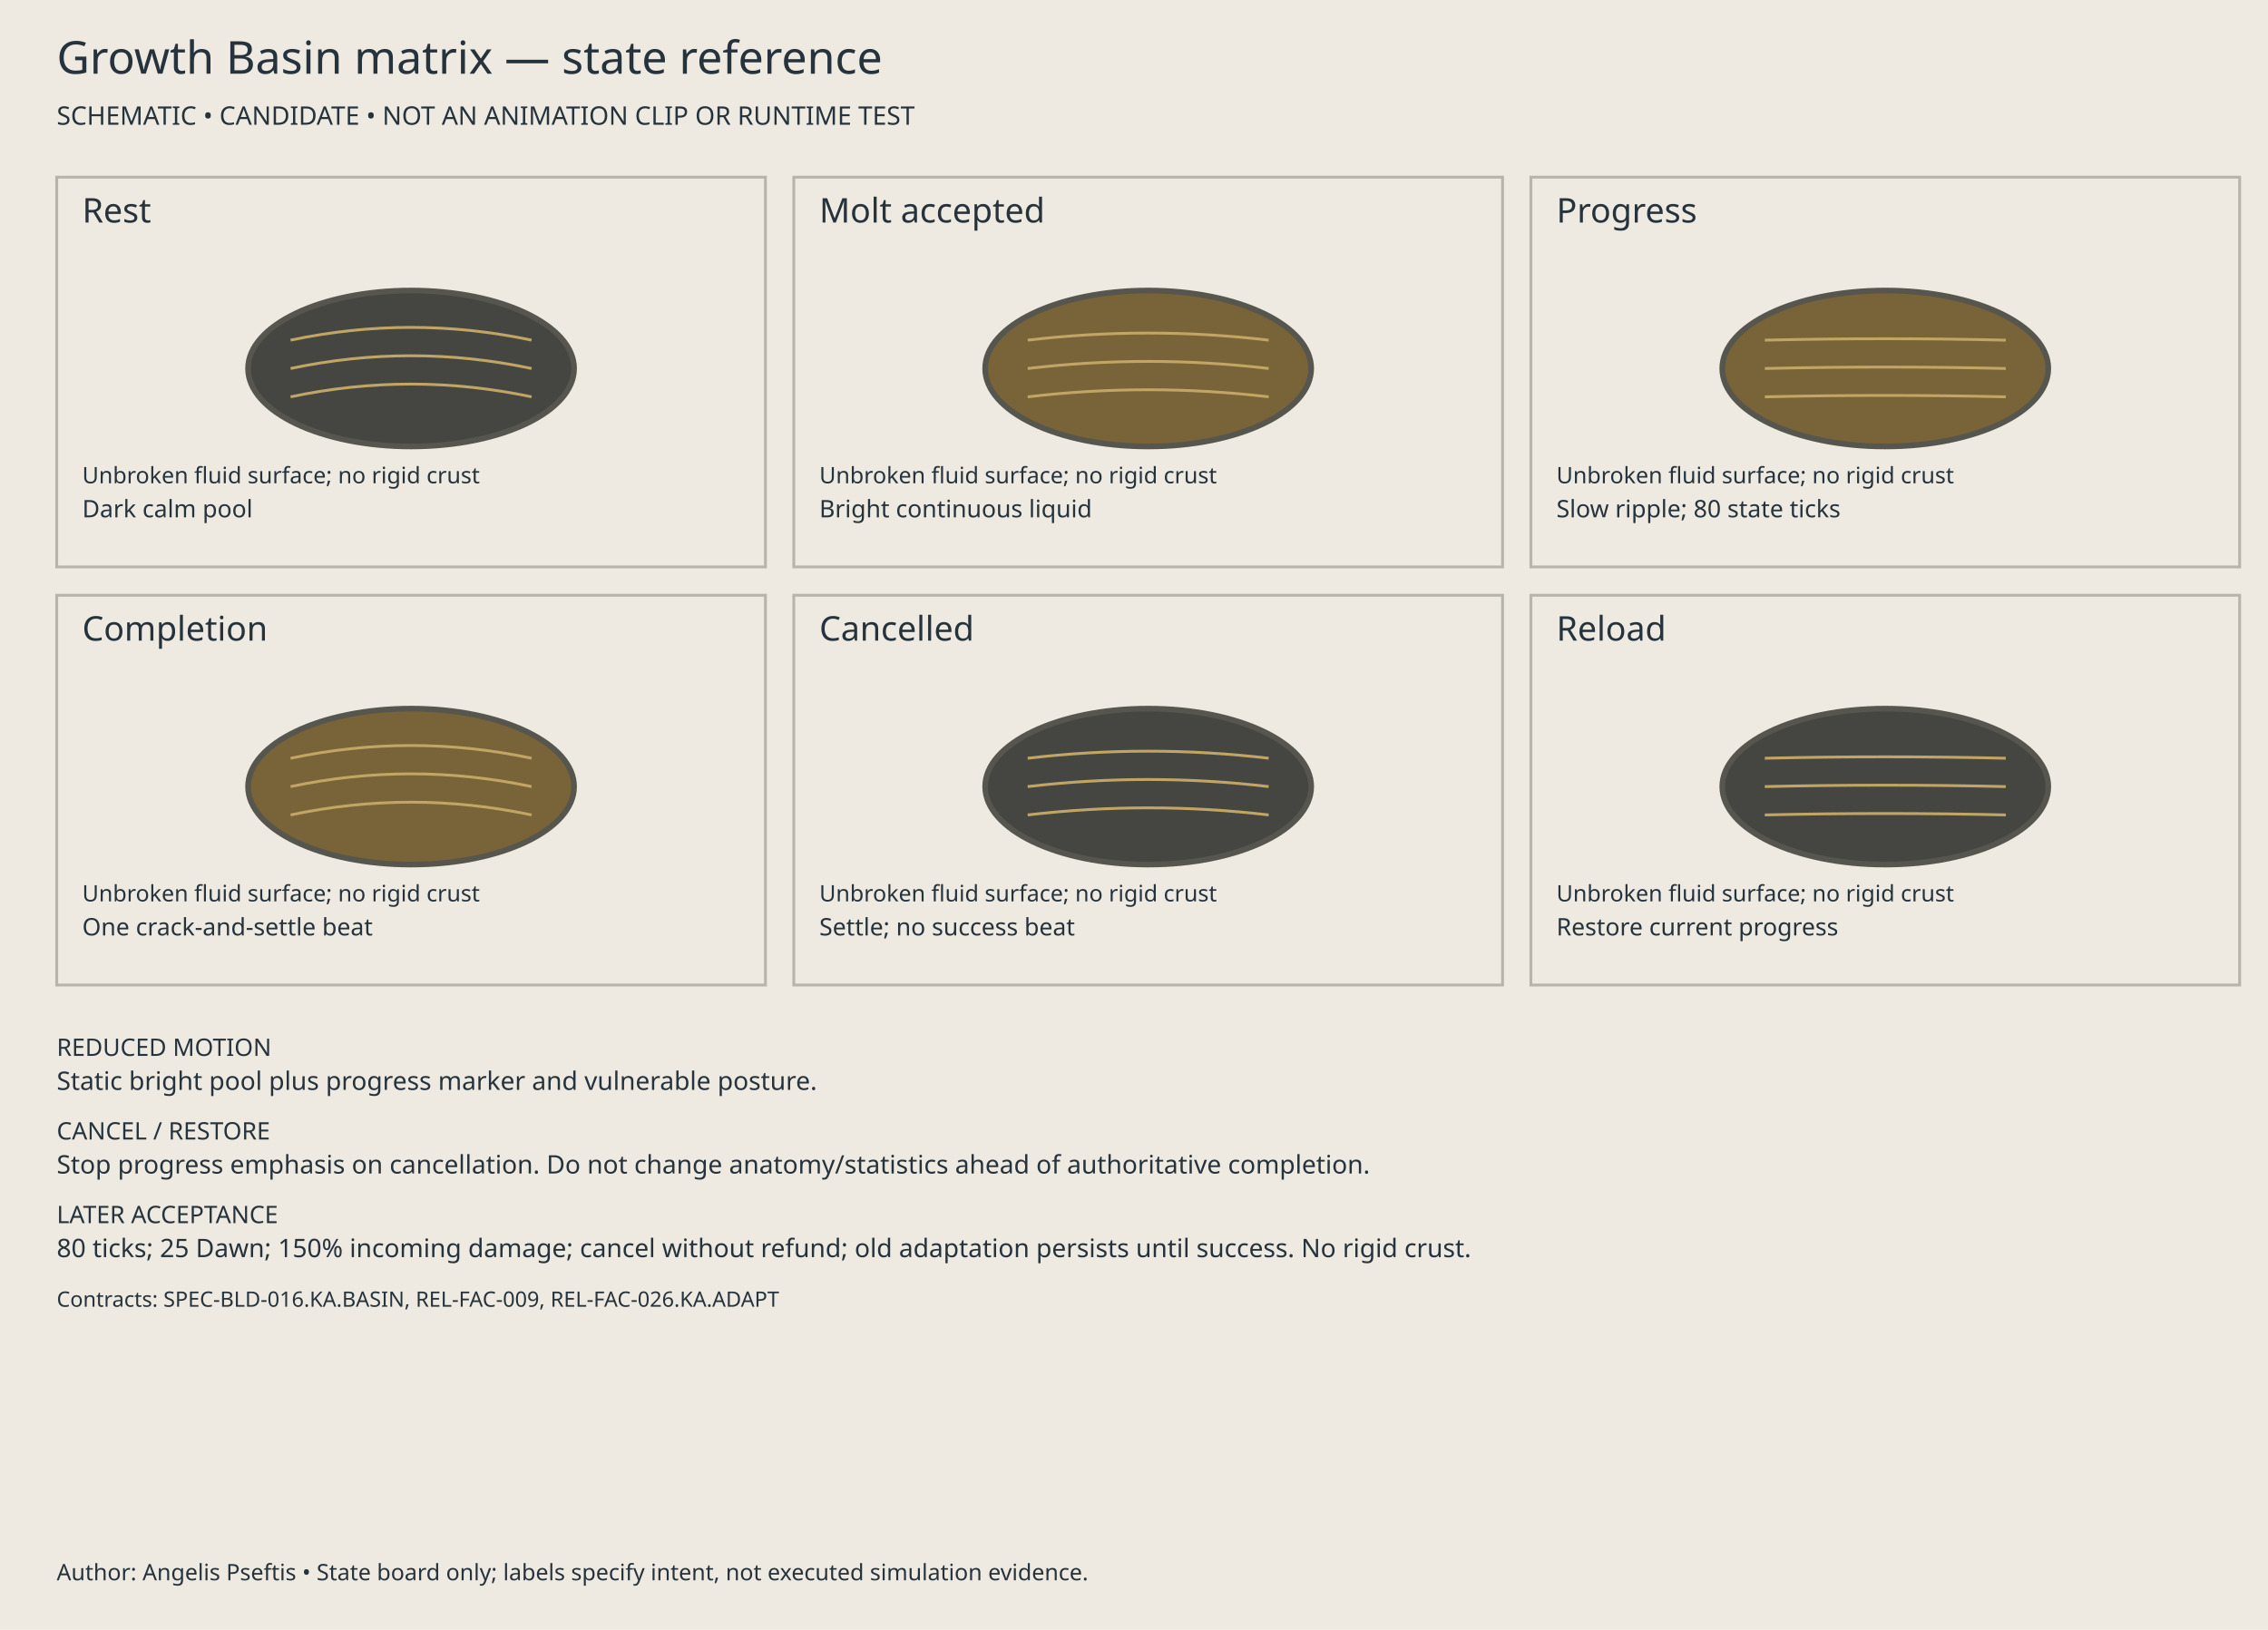
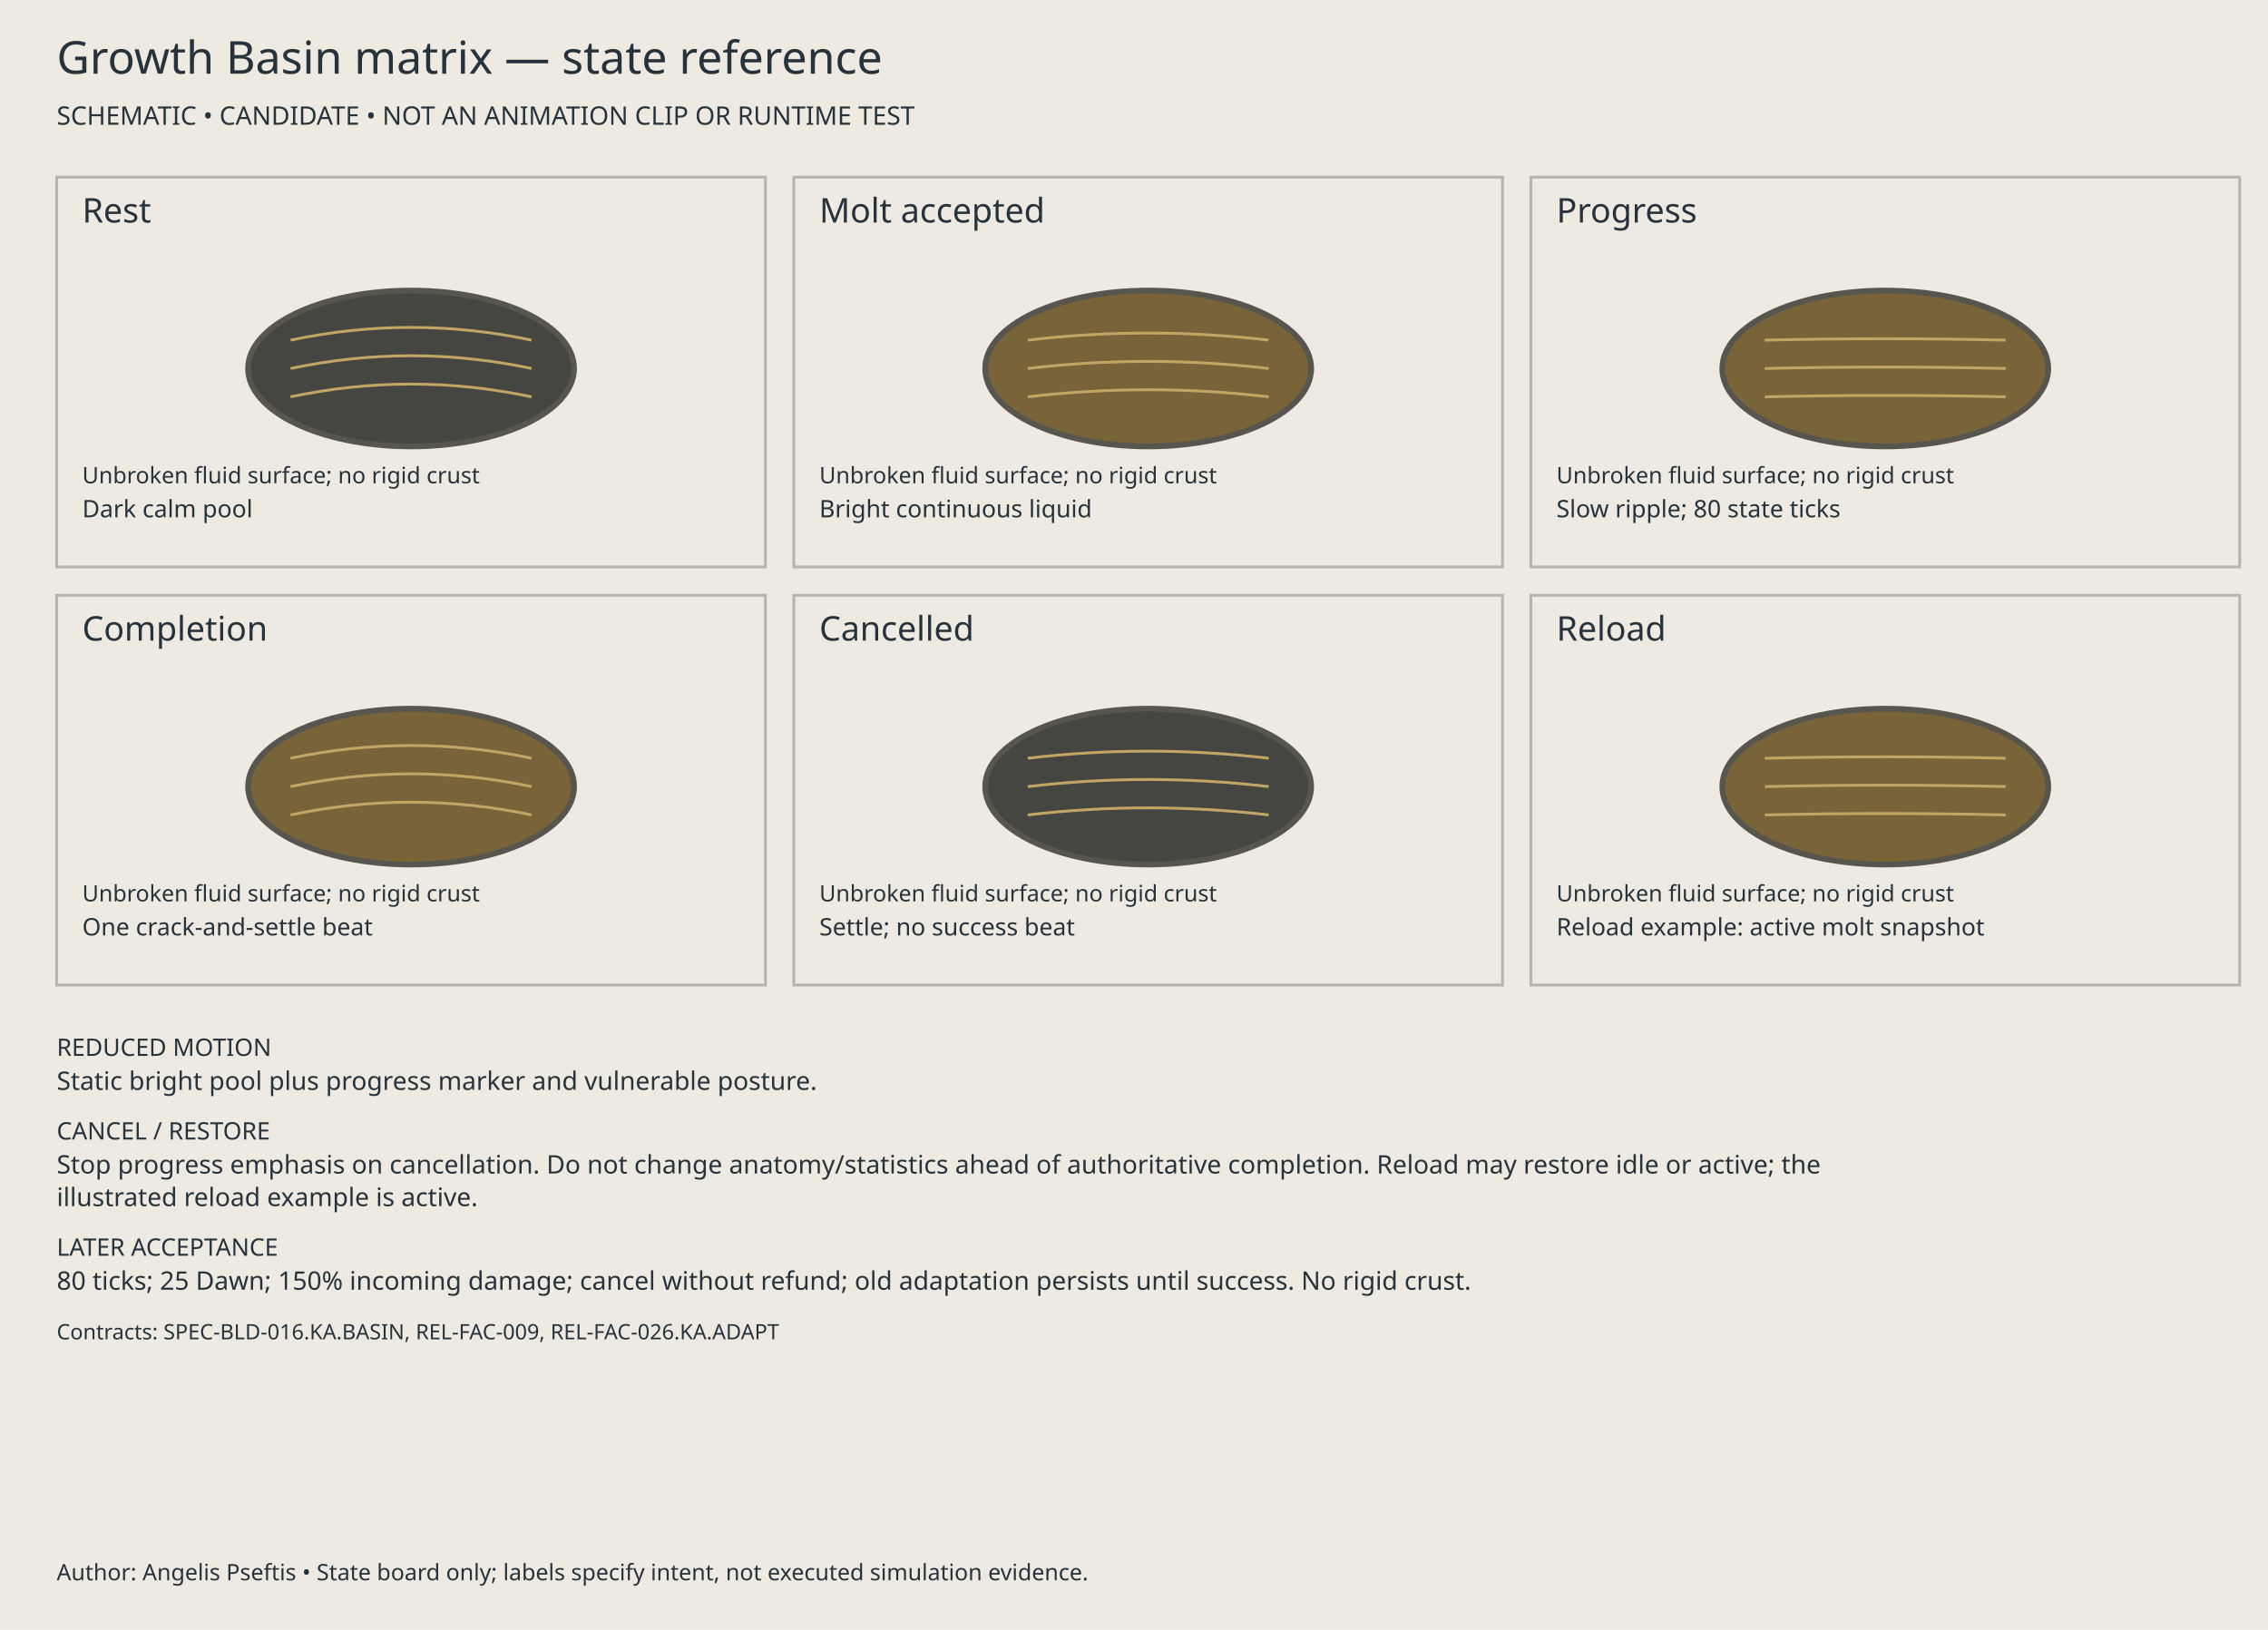
<svg xmlns="http://www.w3.org/2000/svg" width="1600" height="1150" viewBox="0 0 1600 1150">
  <rect width="1600" height="1150" fill="#eeeae1" />
  <text x="40" y="52" font-family="sans-serif" font-size="32" fill="#26333c">Growth Basin matrix — state reference</text>
  <text x="40" y="88" font-family="sans-serif" font-size="18" fill="#26333c">SCHEMATIC • CANDIDATE • NOT AN ANIMATION CLIP OR RUNTIME TEST</text>
  <rect x="40" y="125" width="500" height="275" stroke="#b7b4aa" stroke-width="2" fill="none" />
  <text x="58" y="157" font-family="sans-serif" font-size="24" fill="#26333c">Rest</text>
  <ellipse cx="290" cy="260" rx="115" ry="55" fill="#454641" stroke="#56554e" stroke-width="4" />
  <path d="M205,240 Q290,222 375,240" fill="none" stroke="#c1a564" stroke-width="2" />
  <path d="M205,260 Q290,242 375,260" fill="none" stroke="#c1a564" stroke-width="2" />
  <path d="M205,280 Q290,262 375,280" fill="none" stroke="#c1a564" stroke-width="2" />
  <text x="58" y="341" font-family="sans-serif" font-size="16" fill="#26333c">Unbroken fluid surface; no rigid crust</text>
  <text x="58" y="365" font-family="sans-serif" font-size="17" fill="#26333c">Dark calm pool</text>
  <rect x="560" y="125" width="500" height="275" stroke="#b7b4aa" stroke-width="2" fill="none" />
  <text x="578" y="157" font-family="sans-serif" font-size="24" fill="#26333c">Molt accepted</text>
  <ellipse cx="810" cy="260" rx="115" ry="55" fill="#796338" stroke="#56554e" stroke-width="4" />
  <path d="M725,240 Q810,230 895,240" fill="none" stroke="#c1a564" stroke-width="2" />
  <path d="M725,260 Q810,250 895,260" fill="none" stroke="#c1a564" stroke-width="2" />
  <path d="M725,280 Q810,270 895,280" fill="none" stroke="#c1a564" stroke-width="2" />
  <text x="578" y="341" font-family="sans-serif" font-size="16" fill="#26333c">Unbroken fluid surface; no rigid crust</text>
  <text x="578" y="365" font-family="sans-serif" font-size="17" fill="#26333c">Bright continuous liquid</text>
  <rect x="1080" y="125" width="500" height="275" stroke="#b7b4aa" stroke-width="2" fill="none" />
  <text x="1098" y="157" font-family="sans-serif" font-size="24" fill="#26333c">Progress</text>
  <ellipse cx="1330" cy="260" rx="115" ry="55" fill="#796338" stroke="#56554e" stroke-width="4" />
  <path d="M1245,240 Q1330,238 1415,240" fill="none" stroke="#c1a564" stroke-width="2" />
  <path d="M1245,260 Q1330,258 1415,260" fill="none" stroke="#c1a564" stroke-width="2" />
  <path d="M1245,280 Q1330,278 1415,280" fill="none" stroke="#c1a564" stroke-width="2" />
  <text x="1098" y="341" font-family="sans-serif" font-size="16" fill="#26333c">Unbroken fluid surface; no rigid crust</text>
  <text x="1098" y="365" font-family="sans-serif" font-size="17" fill="#26333c">Slow ripple; 80 state ticks</text>
  <rect x="40" y="420" width="500" height="275" stroke="#b7b4aa" stroke-width="2" fill="none" />
  <text x="58" y="452" font-family="sans-serif" font-size="24" fill="#26333c">Completion</text>
  <ellipse cx="290" cy="555" rx="115" ry="55" fill="#796338" stroke="#56554e" stroke-width="4" />
  <path d="M205,535 Q290,517 375,535" fill="none" stroke="#c1a564" stroke-width="2" />
  <path d="M205,555 Q290,537 375,555" fill="none" stroke="#c1a564" stroke-width="2" />
  <path d="M205,575 Q290,557 375,575" fill="none" stroke="#c1a564" stroke-width="2" />
  <text x="58" y="636" font-family="sans-serif" font-size="16" fill="#26333c">Unbroken fluid surface; no rigid crust</text>
  <text x="58" y="660" font-family="sans-serif" font-size="17" fill="#26333c">One crack-and-settle beat</text>
  <rect x="560" y="420" width="500" height="275" stroke="#b7b4aa" stroke-width="2" fill="none" />
  <text x="578" y="452" font-family="sans-serif" font-size="24" fill="#26333c">Cancelled</text>
  <ellipse cx="810" cy="555" rx="115" ry="55" fill="#454641" stroke="#56554e" stroke-width="4" />
  <path d="M725,535 Q810,525 895,535" fill="none" stroke="#c1a564" stroke-width="2" />
  <path d="M725,555 Q810,545 895,555" fill="none" stroke="#c1a564" stroke-width="2" />
  <path d="M725,575 Q810,565 895,575" fill="none" stroke="#c1a564" stroke-width="2" />
  <text x="578" y="636" font-family="sans-serif" font-size="16" fill="#26333c">Unbroken fluid surface; no rigid crust</text>
  <text x="578" y="660" font-family="sans-serif" font-size="17" fill="#26333c">Settle; no success beat</text>
  <rect x="1080" y="420" width="500" height="275" stroke="#b7b4aa" stroke-width="2" fill="none" />
  <text x="1098" y="452" font-family="sans-serif" font-size="24" fill="#26333c">Reload</text>
-   <ellipse cx="1330" cy="555" rx="115" ry="55" fill="#454641" stroke="#56554e" stroke-width="4" />
+   <ellipse cx="1330" cy="555" rx="115" ry="55" fill="#796338" stroke="#56554e" stroke-width="4" />
  <path d="M1245,535 Q1330,533 1415,535" fill="none" stroke="#c1a564" stroke-width="2" />
  <path d="M1245,555 Q1330,553 1415,555" fill="none" stroke="#c1a564" stroke-width="2" />
  <path d="M1245,575 Q1330,573 1415,575" fill="none" stroke="#c1a564" stroke-width="2" />
  <text x="1098" y="636" font-family="sans-serif" font-size="16" fill="#26333c">Unbroken fluid surface; no rigid crust</text>
-   <text x="1098" y="660" font-family="sans-serif" font-size="17" fill="#26333c">Restore current progress</text>
+   <text x="1098" y="660" font-family="sans-serif" font-size="17" fill="#26333c">Reload example: active molt snapshot</text>
  <text x="40" y="745" font-family="sans-serif" font-size="17" fill="#26333c">REDUCED MOTION</text>
  <text x="40" y="769" font-family="sans-serif" font-size="18" fill="#26333c">Static bright pool plus progress marker and vulnerable posture.</text>
  <text x="40" y="804" font-family="sans-serif" font-size="17" fill="#26333c">CANCEL / RESTORE</text>
-   <text x="40" y="828" font-family="sans-serif" font-size="18" fill="#26333c">Stop progress emphasis on cancellation. Do not change anatomy/statistics ahead of authoritative completion.</text>
-   <text x="40" y="863" font-family="sans-serif" font-size="17" fill="#26333c">LATER ACCEPTANCE</text>
-   <text x="40" y="887" font-family="sans-serif" font-size="18" fill="#26333c">80 ticks; 25 Dawn; 150% incoming damage; cancel without refund; old adaptation persists until success. No rigid crust.</text>
-   <text x="40" y="922" font-family="sans-serif" font-size="15" fill="#26333c">Contracts: SPEC-BLD-016.KA.BASIN, REL-FAC-009, REL-FAC-026.KA.ADAPT</text>
+   <text x="40" y="828" font-family="sans-serif" font-size="18" fill="#26333c">Stop progress emphasis on cancellation. Do not change anatomy/statistics ahead of authoritative completion. Reload may restore idle or active; the</text>
+   <text x="40" y="851" font-family="sans-serif" font-size="18" fill="#26333c">illustrated reload example is active.</text>
+   <text x="40" y="886" font-family="sans-serif" font-size="17" fill="#26333c">LATER ACCEPTANCE</text>
+   <text x="40" y="910" font-family="sans-serif" font-size="18" fill="#26333c">80 ticks; 25 Dawn; 150% incoming damage; cancel without refund; old adaptation persists until success. No rigid crust.</text>
+   <text x="40" y="945" font-family="sans-serif" font-size="15" fill="#26333c">Contracts: SPEC-BLD-016.KA.BASIN, REL-FAC-009, REL-FAC-026.KA.ADAPT</text>
  <text x="40" y="1115" font-family="sans-serif" font-size="16" fill="#26333c">Author: Angelis Pseftis • State board only; labels specify intent, not executed simulation evidence.</text>
</svg>
